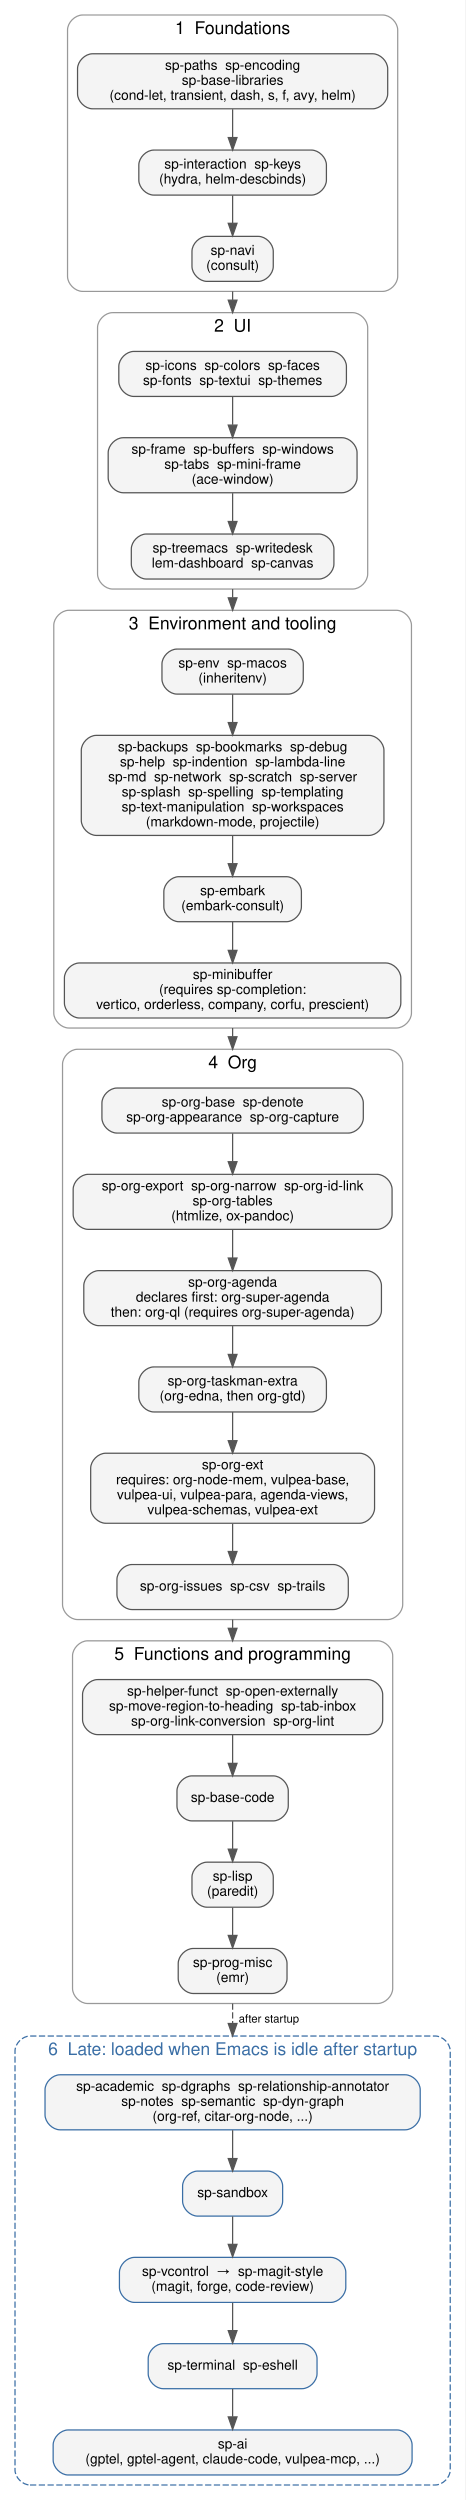
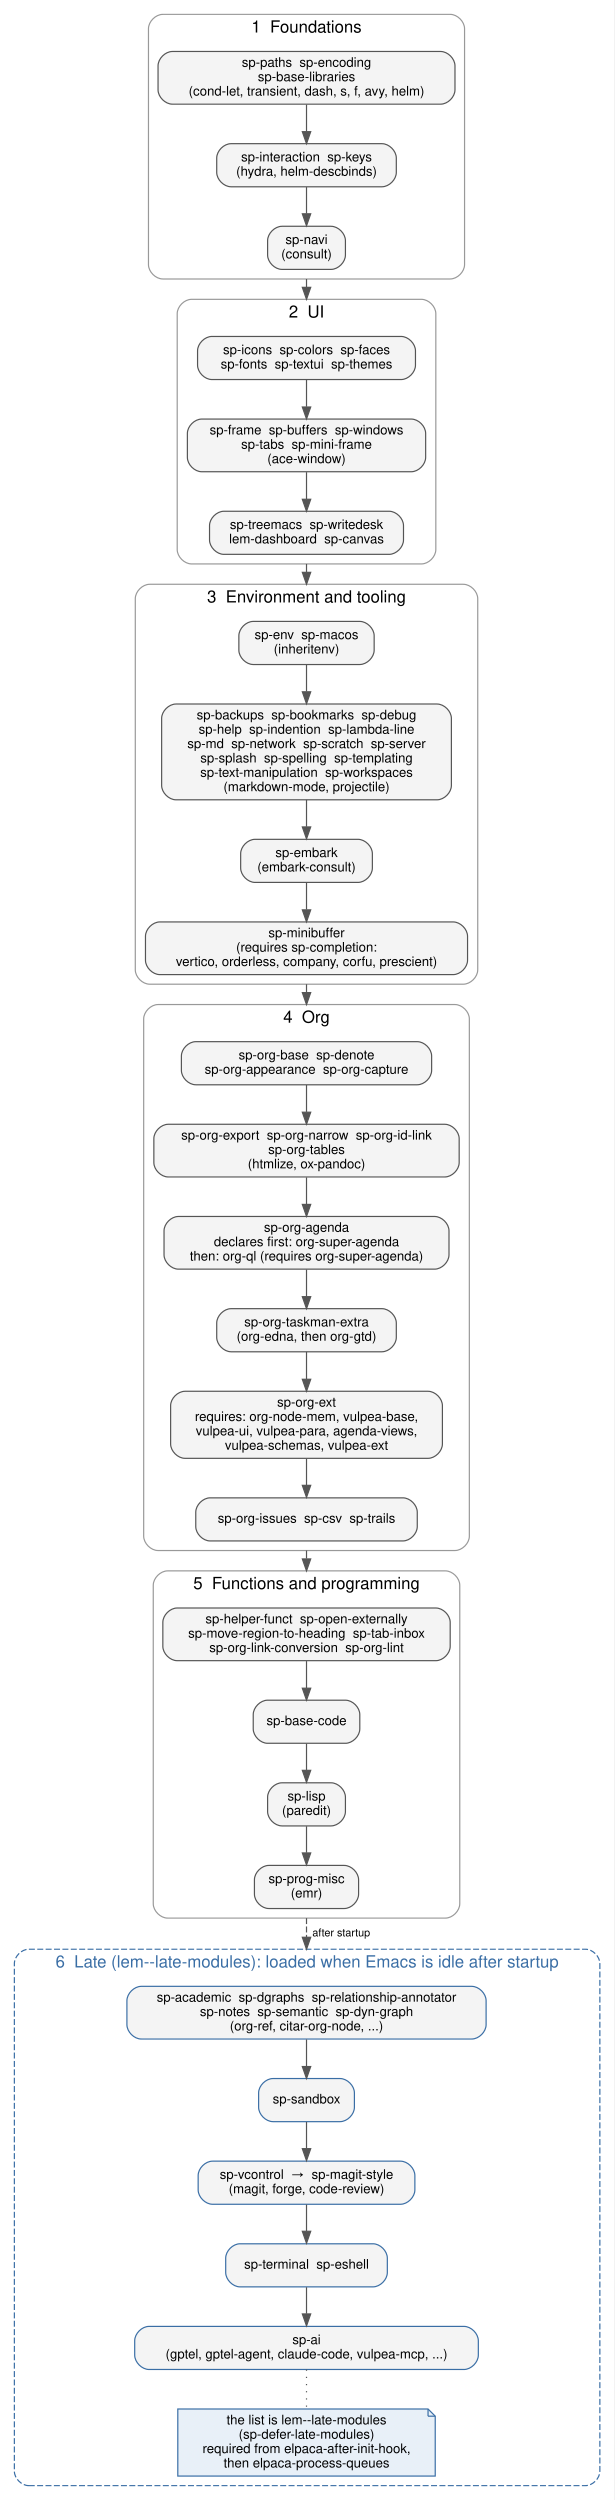
- <svg xmlns="http://www.w3.org/2000/svg" width="372pt" height="1999pt" viewBox="0.00 0.00 372.00 1999.00">
-   <g id="graph0" class="graph" transform="scale(1 1) rotate(0) translate(4 1995)">
-     <polygon fill="white" stroke="transparent" points="-4,4 -4,-1995 368,-1995 368,4 -4,4" />
+ <svg xmlns="http://www.w3.org/2000/svg" width="513pt" height="2088pt" viewBox="0.00 0.00 513.00 2088.00">
+   <g id="graph0" class="graph" transform="scale(1 1) rotate(0) translate(4 2084)">
+     <polygon fill="white" stroke="transparent" points="-4,4 -4,-2084 509,-2084 509,4 -4,4" />
    <g id="clust1" class="cluster">
-       <path fill="none" stroke="#999999" d="M62,-1762C62,-1762 302,-1762 302,-1762 308,-1762 314,-1768 314,-1774 314,-1774 314,-1971 314,-1971 314,-1977 308,-1983 302,-1983 302,-1983 62,-1983 62,-1983 56,-1983 50,-1977 50,-1971 50,-1971 50,-1774 50,-1774 50,-1768 56,-1762 62,-1762" />
-       <text text-anchor="middle" x="182" y="-1967.8" font-family="Helvetica,sans-Serif" font-size="14.00">1  Foundations</text>
+       <path fill="none" stroke="#999999" d="M132,-1851C132,-1851 372,-1851 372,-1851 378,-1851 384,-1857 384,-1863 384,-1863 384,-2060 384,-2060 384,-2066 378,-2072 372,-2072 372,-2072 132,-2072 132,-2072 126,-2072 120,-2066 120,-2060 120,-2060 120,-1863 120,-1863 120,-1857 126,-1851 132,-1851" />
+       <text text-anchor="middle" x="252" y="-2056.8" font-family="Helvetica,sans-Serif" font-size="14.00">1  Foundations</text>
    </g>
    <g id="clust2" class="cluster">
-       <path fill="none" stroke="#999999" d="M86,-1524C86,-1524 278,-1524 278,-1524 284,-1524 290,-1530 290,-1536 290,-1536 290,-1733 290,-1733 290,-1739 284,-1745 278,-1745 278,-1745 86,-1745 86,-1745 80,-1745 74,-1739 74,-1733 74,-1733 74,-1536 74,-1536 74,-1530 80,-1524 86,-1524" />
-       <text text-anchor="middle" x="182" y="-1729.8" font-family="Helvetica,sans-Serif" font-size="14.00">2  UI</text>
+       <path fill="none" stroke="#999999" d="M156,-1613C156,-1613 348,-1613 348,-1613 354,-1613 360,-1619 360,-1625 360,-1625 360,-1822 360,-1822 360,-1828 354,-1834 348,-1834 348,-1834 156,-1834 156,-1834 150,-1834 144,-1828 144,-1822 144,-1822 144,-1625 144,-1625 144,-1619 150,-1613 156,-1613" />
+       <text text-anchor="middle" x="252" y="-1818.8" font-family="Helvetica,sans-Serif" font-size="14.00">2  UI</text>
    </g>
    <g id="clust3" class="cluster">
-       <path fill="none" stroke="#999999" d="M51,-1173C51,-1173 313,-1173 313,-1173 319,-1173 325,-1179 325,-1185 325,-1185 325,-1495 325,-1495 325,-1501 319,-1507 313,-1507 313,-1507 51,-1507 51,-1507 45,-1507 39,-1501 39,-1495 39,-1495 39,-1185 39,-1185 39,-1179 45,-1173 51,-1173" />
-       <text text-anchor="middle" x="182" y="-1491.8" font-family="Helvetica,sans-Serif" font-size="14.00">3  Environment and tooling</text>
+       <path fill="none" stroke="#999999" d="M121,-1262C121,-1262 383,-1262 383,-1262 389,-1262 395,-1268 395,-1274 395,-1274 395,-1584 395,-1584 395,-1590 389,-1596 383,-1596 383,-1596 121,-1596 121,-1596 115,-1596 109,-1590 109,-1584 109,-1584 109,-1274 109,-1274 109,-1268 115,-1262 121,-1262" />
+       <text text-anchor="middle" x="252" y="-1580.8" font-family="Helvetica,sans-Serif" font-size="14.00">3  Environment and tooling</text>
    </g>
    <g id="clust4" class="cluster">
-       <path fill="none" stroke="#999999" d="M58,-700C58,-700 306,-700 306,-700 312,-700 318,-706 318,-712 318,-712 318,-1144 318,-1144 318,-1150 312,-1156 306,-1156 306,-1156 58,-1156 58,-1156 52,-1156 46,-1150 46,-1144 46,-1144 46,-712 46,-712 46,-706 52,-700 58,-700" />
-       <text text-anchor="middle" x="182" y="-1140.8" font-family="Helvetica,sans-Serif" font-size="14.00">4  Org</text>
+       <path fill="none" stroke="#999999" d="M128,-789C128,-789 376,-789 376,-789 382,-789 388,-795 388,-801 388,-801 388,-1233 388,-1233 388,-1239 382,-1245 376,-1245 376,-1245 128,-1245 128,-1245 122,-1245 116,-1239 116,-1233 116,-1233 116,-801 116,-801 116,-795 122,-789 128,-789" />
+       <text text-anchor="middle" x="252" y="-1229.8" font-family="Helvetica,sans-Serif" font-size="14.00">4  Org</text>
    </g>
    <g id="clust5" class="cluster">
-       <path fill="none" stroke="#999999" d="M66,-393C66,-393 298,-393 298,-393 304,-393 310,-399 310,-405 310,-405 310,-671 310,-671 310,-677 304,-683 298,-683 298,-683 66,-683 66,-683 60,-683 54,-677 54,-671 54,-671 54,-405 54,-405 54,-399 60,-393 66,-393" />
-       <text text-anchor="middle" x="182" y="-667.8" font-family="Helvetica,sans-Serif" font-size="14.00">5  Functions and programming</text>
+       <path fill="none" stroke="#999999" d="M136,-482C136,-482 368,-482 368,-482 374,-482 380,-488 380,-494 380,-494 380,-760 380,-760 380,-766 374,-772 368,-772 368,-772 136,-772 136,-772 130,-772 124,-766 124,-760 124,-760 124,-494 124,-494 124,-488 130,-482 136,-482" />
+       <text text-anchor="middle" x="252" y="-756.8" font-family="Helvetica,sans-Serif" font-size="14.00">5  Functions and programming</text>
    </g>
    <g id="clust6" class="cluster">
-       <path fill="none" stroke="#3a6ea5" stroke-dasharray="5,2" d="M20,-8C20,-8 344,-8 344,-8 350,-8 356,-14 356,-20 356,-20 356,-355 356,-355 356,-361 350,-367 344,-367 344,-367 20,-367 20,-367 14,-367 8,-361 8,-355 8,-355 8,-20 8,-20 8,-14 14,-8 20,-8" />
-       <text text-anchor="middle" x="182" y="-351.8" font-family="Helvetica,sans-Serif" font-size="14.00" fill="#3a6ea5">6  Late: loaded when Emacs is idle after startup</text>
+       <path fill="none" stroke="#3a6ea5" stroke-dasharray="5,2" d="M20,-8C20,-8 485,-8 485,-8 491,-8 497,-14 497,-20 497,-20 497,-444 497,-444 497,-450 491,-456 485,-456 485,-456 20,-456 20,-456 14,-456 8,-450 8,-444 8,-444 8,-20 8,-20 8,-14 14,-8 20,-8" />
+       <text text-anchor="middle" x="252.5" y="-440.8" font-family="Helvetica,sans-Serif" font-size="14.00" fill="#3a6ea5">6  Late (lem--late-modules): loaded when Emacs is idle after startup</text>
    </g>
    <g id="node1" class="node">
-       <path fill="#f4f4f4" stroke="#555555" d="M294,-1952C294,-1952 70,-1952 70,-1952 64,-1952 58,-1946 58,-1940 58,-1940 58,-1920 58,-1920 58,-1914 64,-1908 70,-1908 70,-1908 294,-1908 294,-1908 300,-1908 306,-1914 306,-1920 306,-1920 306,-1940 306,-1940 306,-1946 300,-1952 294,-1952" />
-       <text text-anchor="middle" x="182" y="-1939.2" font-family="Helvetica,sans-Serif" font-size="11.00">sp-paths  sp-encoding</text>
-       <text text-anchor="middle" x="182" y="-1927.2" font-family="Helvetica,sans-Serif" font-size="11.00">sp-base-libraries</text>
-       <text text-anchor="middle" x="182" y="-1915.2" font-family="Helvetica,sans-Serif" font-size="11.00">(cond-let, transient, dash, s, f, avy, helm)</text>
+       <path fill="#f4f4f4" stroke="#555555" d="M364,-2041C364,-2041 140,-2041 140,-2041 134,-2041 128,-2035 128,-2029 128,-2029 128,-2009 128,-2009 128,-2003 134,-1997 140,-1997 140,-1997 364,-1997 364,-1997 370,-1997 376,-2003 376,-2009 376,-2009 376,-2029 376,-2029 376,-2035 370,-2041 364,-2041" />
+       <text text-anchor="middle" x="252" y="-2028.2" font-family="Helvetica,sans-Serif" font-size="11.00">sp-paths  sp-encoding</text>
+       <text text-anchor="middle" x="252" y="-2016.2" font-family="Helvetica,sans-Serif" font-size="11.00">sp-base-libraries</text>
+       <text text-anchor="middle" x="252" y="-2004.2" font-family="Helvetica,sans-Serif" font-size="11.00">(cond-let, transient, dash, s, f, avy, helm)</text>
    </g>
    <g id="node2" class="node">
-       <path fill="#f4f4f4" stroke="#555555" d="M245,-1875C245,-1875 119,-1875 119,-1875 113,-1875 107,-1869 107,-1863 107,-1863 107,-1851 107,-1851 107,-1845 113,-1839 119,-1839 119,-1839 245,-1839 245,-1839 251,-1839 257,-1845 257,-1851 257,-1851 257,-1863 257,-1863 257,-1869 251,-1875 245,-1875" />
-       <text text-anchor="middle" x="182" y="-1860.2" font-family="Helvetica,sans-Serif" font-size="11.00">sp-interaction  sp-keys</text>
-       <text text-anchor="middle" x="182" y="-1848.2" font-family="Helvetica,sans-Serif" font-size="11.00">(hydra, helm-descbinds)</text>
+       <path fill="#f4f4f4" stroke="#555555" d="M315,-1964C315,-1964 189,-1964 189,-1964 183,-1964 177,-1958 177,-1952 177,-1952 177,-1940 177,-1940 177,-1934 183,-1928 189,-1928 189,-1928 315,-1928 315,-1928 321,-1928 327,-1934 327,-1940 327,-1940 327,-1952 327,-1952 327,-1958 321,-1964 315,-1964" />
+       <text text-anchor="middle" x="252" y="-1949.2" font-family="Helvetica,sans-Serif" font-size="11.00">sp-interaction  sp-keys</text>
+       <text text-anchor="middle" x="252" y="-1937.2" font-family="Helvetica,sans-Serif" font-size="11.00">(hydra, helm-descbinds)</text>
    </g>
    <g id="edge1" class="edge">
-       <path fill="none" stroke="#555555" d="M182,-1907.7C182,-1900.59 182,-1892.57 182,-1885.09" />
-       <polygon fill="#555555" stroke="#555555" points="185.5,-1885.01 182,-1875.01 178.5,-1885.01 185.5,-1885.01" />
+       <path fill="none" stroke="#555555" d="M252,-1996.7C252,-1989.59 252,-1981.57 252,-1974.09" />
+       <polygon fill="#555555" stroke="#555555" points="255.5,-1974.01 252,-1964.01 248.5,-1974.01 255.5,-1974.01" />
    </g>
    <g id="node3" class="node">
-       <path fill="#f4f4f4" stroke="#555555" d="M202.5,-1806C202.5,-1806 161.5,-1806 161.5,-1806 155.5,-1806 149.5,-1800 149.5,-1794 149.5,-1794 149.5,-1782 149.5,-1782 149.5,-1776 155.5,-1770 161.5,-1770 161.5,-1770 202.5,-1770 202.5,-1770 208.5,-1770 214.5,-1776 214.5,-1782 214.5,-1782 214.5,-1794 214.5,-1794 214.5,-1800 208.5,-1806 202.5,-1806" />
-       <text text-anchor="middle" x="182" y="-1791.2" font-family="Helvetica,sans-Serif" font-size="11.00">sp-navi</text>
-       <text text-anchor="middle" x="182" y="-1779.2" font-family="Helvetica,sans-Serif" font-size="11.00">(consult)</text>
+       <path fill="#f4f4f4" stroke="#555555" d="M272.5,-1895C272.5,-1895 231.5,-1895 231.5,-1895 225.5,-1895 219.5,-1889 219.5,-1883 219.5,-1883 219.5,-1871 219.5,-1871 219.5,-1865 225.5,-1859 231.5,-1859 231.5,-1859 272.5,-1859 272.5,-1859 278.5,-1859 284.5,-1865 284.5,-1871 284.5,-1871 284.5,-1883 284.5,-1883 284.5,-1889 278.5,-1895 272.5,-1895" />
+       <text text-anchor="middle" x="252" y="-1880.2" font-family="Helvetica,sans-Serif" font-size="11.00">sp-navi</text>
+       <text text-anchor="middle" x="252" y="-1868.2" font-family="Helvetica,sans-Serif" font-size="11.00">(consult)</text>
    </g>
    <g id="edge2" class="edge">
-       <path fill="none" stroke="#555555" d="M182,-1838.75C182,-1832 182,-1824.09 182,-1816.59" />
-       <polygon fill="#555555" stroke="#555555" points="185.5,-1816.43 182,-1806.43 178.5,-1816.43 185.5,-1816.43" />
+       <path fill="none" stroke="#555555" d="M252,-1927.75C252,-1921 252,-1913.09 252,-1905.59" />
+       <polygon fill="#555555" stroke="#555555" points="255.5,-1905.43 252,-1895.43 248.5,-1905.43 255.5,-1905.43" />
    </g>
    <g id="node4" class="node">
-       <path fill="#f4f4f4" stroke="#555555" d="M261,-1714C261,-1714 103,-1714 103,-1714 97,-1714 91,-1708 91,-1702 91,-1702 91,-1690 91,-1690 91,-1684 97,-1678 103,-1678 103,-1678 261,-1678 261,-1678 267,-1678 273,-1684 273,-1690 273,-1690 273,-1702 273,-1702 273,-1708 267,-1714 261,-1714" />
-       <text text-anchor="middle" x="182" y="-1699.2" font-family="Helvetica,sans-Serif" font-size="11.00">sp-icons  sp-colors  sp-faces</text>
-       <text text-anchor="middle" x="182" y="-1687.2" font-family="Helvetica,sans-Serif" font-size="11.00">sp-fonts  sp-textui  sp-themes</text>
+       <path fill="#f4f4f4" stroke="#555555" d="M331,-1803C331,-1803 173,-1803 173,-1803 167,-1803 161,-1797 161,-1791 161,-1791 161,-1779 161,-1779 161,-1773 167,-1767 173,-1767 173,-1767 331,-1767 331,-1767 337,-1767 343,-1773 343,-1779 343,-1779 343,-1791 343,-1791 343,-1797 337,-1803 331,-1803" />
+       <text text-anchor="middle" x="252" y="-1788.2" font-family="Helvetica,sans-Serif" font-size="11.00">sp-icons  sp-colors  sp-faces</text>
+       <text text-anchor="middle" x="252" y="-1776.2" font-family="Helvetica,sans-Serif" font-size="11.00">sp-fonts  sp-textui  sp-themes</text>
+     </g>
+     <g id="edge21" class="edge">
+       <path fill="none" stroke="#555555" d="M252,-1851C252,-1848.8 252,-1846.52 252,-1844.19" />
+       <polygon fill="#555555" stroke="#555555" points="255.5,-1844 252,-1834 248.5,-1844 255.5,-1844" />
+     </g>
+     <g id="node5" class="node">
+       <path fill="#f4f4f4" stroke="#555555" d="M339.5,-1734C339.5,-1734 164.5,-1734 164.5,-1734 158.5,-1734 152.5,-1728 152.5,-1722 152.5,-1722 152.5,-1702 152.5,-1702 152.5,-1696 158.5,-1690 164.5,-1690 164.5,-1690 339.5,-1690 339.5,-1690 345.5,-1690 351.5,-1696 351.5,-1702 351.5,-1702 351.5,-1722 351.5,-1722 351.5,-1728 345.5,-1734 339.5,-1734" />
+       <text text-anchor="middle" x="252" y="-1721.2" font-family="Helvetica,sans-Serif" font-size="11.00">sp-frame  sp-buffers  sp-windows</text>
+       <text text-anchor="middle" x="252" y="-1709.2" font-family="Helvetica,sans-Serif" font-size="11.00">sp-tabs  sp-mini-frame</text>
+       <text text-anchor="middle" x="252" y="-1697.2" font-family="Helvetica,sans-Serif" font-size="11.00">(ace-window)</text>
+     </g>
+     <g id="edge3" class="edge">
+       <path fill="none" stroke="#555555" d="M252,-1766.81C252,-1760.04 252,-1752.05 252,-1744.32" />
+       <polygon fill="#555555" stroke="#555555" points="255.5,-1744.09 252,-1734.09 248.5,-1744.09 255.5,-1744.09" />
+     </g>
+     <g id="node6" class="node">
+       <path fill="#f4f4f4" stroke="#555555" d="M321,-1657C321,-1657 183,-1657 183,-1657 177,-1657 171,-1651 171,-1645 171,-1645 171,-1633 171,-1633 171,-1627 177,-1621 183,-1621 183,-1621 321,-1621 321,-1621 327,-1621 333,-1627 333,-1633 333,-1633 333,-1645 333,-1645 333,-1651 327,-1657 321,-1657" />
+       <text text-anchor="middle" x="252" y="-1642.2" font-family="Helvetica,sans-Serif" font-size="11.00">sp-treemacs  sp-writedesk</text>
+       <text text-anchor="middle" x="252" y="-1630.2" font-family="Helvetica,sans-Serif" font-size="11.00">lem-dashboard  sp-canvas</text>
+     </g>
+     <g id="edge4" class="edge">
+       <path fill="none" stroke="#555555" d="M252,-1689.7C252,-1682.59 252,-1674.57 252,-1667.09" />
+       <polygon fill="#555555" stroke="#555555" points="255.5,-1667.01 252,-1657.01 248.5,-1667.01 255.5,-1667.01" />
+     </g>
+     <g id="node7" class="node">
+       <path fill="#f4f4f4" stroke="#555555" d="M296.5,-1565C296.5,-1565 207.5,-1565 207.5,-1565 201.5,-1565 195.5,-1559 195.5,-1553 195.5,-1553 195.5,-1541 195.5,-1541 195.5,-1535 201.5,-1529 207.5,-1529 207.5,-1529 296.5,-1529 296.5,-1529 302.5,-1529 308.5,-1535 308.5,-1541 308.5,-1541 308.5,-1553 308.5,-1553 308.5,-1559 302.5,-1565 296.5,-1565" />
+       <text text-anchor="middle" x="252" y="-1550.2" font-family="Helvetica,sans-Serif" font-size="11.00">sp-env  sp-macos</text>
+       <text text-anchor="middle" x="252" y="-1538.2" font-family="Helvetica,sans-Serif" font-size="11.00">(inheritenv)</text>
+     </g>
+     <g id="edge22" class="edge">
+       <path fill="none" stroke="#555555" d="M252,-1613C252,-1610.8 252,-1608.52 252,-1606.19" />
+       <polygon fill="#555555" stroke="#555555" points="255.5,-1606 252,-1596 248.5,-1606 255.5,-1606" />
+     </g>
+     <g id="node8" class="node">
+       <path fill="#f4f4f4" stroke="#555555" d="M361,-1496C361,-1496 143,-1496 143,-1496 137,-1496 131,-1490 131,-1484 131,-1484 131,-1428 131,-1428 131,-1422 137,-1416 143,-1416 143,-1416 361,-1416 361,-1416 367,-1416 373,-1422 373,-1428 373,-1428 373,-1484 373,-1484 373,-1490 367,-1496 361,-1496" />
+       <text text-anchor="middle" x="252" y="-1483.2" font-family="Helvetica,sans-Serif" font-size="11.00">sp-backups  sp-bookmarks  sp-debug</text>
+       <text text-anchor="middle" x="252" y="-1471.2" font-family="Helvetica,sans-Serif" font-size="11.00">sp-help  sp-indention  sp-lambda-line</text>
+       <text text-anchor="middle" x="252" y="-1459.2" font-family="Helvetica,sans-Serif" font-size="11.00">sp-md  sp-network  sp-scratch  sp-server</text>
+       <text text-anchor="middle" x="252" y="-1447.2" font-family="Helvetica,sans-Serif" font-size="11.00">sp-splash  sp-spelling  sp-templating</text>
+       <text text-anchor="middle" x="252" y="-1435.2" font-family="Helvetica,sans-Serif" font-size="11.00">sp-text-manipulation  sp-workspaces</text>
+       <text text-anchor="middle" x="252" y="-1423.2" font-family="Helvetica,sans-Serif" font-size="11.00">(markdown-mode, projectile)</text>
+     </g>
+     <g id="edge5" class="edge">
+       <path fill="none" stroke="#555555" d="M252,-1528.84C252,-1522.3 252,-1514.49 252,-1506.45" />
+       <polygon fill="#555555" stroke="#555555" points="255.5,-1506.23 252,-1496.23 248.5,-1506.23 255.5,-1506.23" />
+     </g>
+     <g id="node9" class="node">
+       <path fill="#f4f4f4" stroke="#555555" d="M295,-1383C295,-1383 209,-1383 209,-1383 203,-1383 197,-1377 197,-1371 197,-1371 197,-1359 197,-1359 197,-1353 203,-1347 209,-1347 209,-1347 295,-1347 295,-1347 301,-1347 307,-1353 307,-1359 307,-1359 307,-1371 307,-1371 307,-1377 301,-1383 295,-1383" />
+       <text text-anchor="middle" x="252" y="-1368.2" font-family="Helvetica,sans-Serif" font-size="11.00">sp-embark</text>
+       <text text-anchor="middle" x="252" y="-1356.2" font-family="Helvetica,sans-Serif" font-size="11.00">(embark-consult)</text>
+     </g>
+     <g id="edge6" class="edge">
+       <path fill="none" stroke="#555555" d="M252,-1415.96C252,-1408.4 252,-1400.61 252,-1393.51" />
+       <polygon fill="#555555" stroke="#555555" points="255.5,-1393.37 252,-1383.37 248.5,-1393.37 255.5,-1393.37" />
+     </g>
+     <g id="node10" class="node">
+       <path fill="#f4f4f4" stroke="#555555" d="M374.5,-1314C374.5,-1314 129.5,-1314 129.5,-1314 123.5,-1314 117.5,-1308 117.5,-1302 117.5,-1302 117.5,-1282 117.5,-1282 117.5,-1276 123.5,-1270 129.5,-1270 129.5,-1270 374.5,-1270 374.5,-1270 380.5,-1270 386.5,-1276 386.5,-1282 386.5,-1282 386.5,-1302 386.5,-1302 386.5,-1308 380.5,-1314 374.5,-1314" />
+       <text text-anchor="middle" x="252" y="-1301.2" font-family="Helvetica,sans-Serif" font-size="11.00">sp-minibuffer</text>
+       <text text-anchor="middle" x="252" y="-1289.2" font-family="Helvetica,sans-Serif" font-size="11.00">(requires sp-completion:</text>
+       <text text-anchor="middle" x="252" y="-1277.2" font-family="Helvetica,sans-Serif" font-size="11.00">vertico, orderless, company, corfu, prescient)</text>
+     </g>
+     <g id="edge7" class="edge">
+       <path fill="none" stroke="#555555" d="M252,-1346.81C252,-1340.04 252,-1332.05 252,-1324.32" />
+       <polygon fill="#555555" stroke="#555555" points="255.5,-1324.09 252,-1314.09 248.5,-1324.09 255.5,-1324.09" />
+     </g>
+     <g id="node11" class="node">
+       <path fill="#f4f4f4" stroke="#555555" d="M344.5,-1214C344.5,-1214 159.5,-1214 159.5,-1214 153.5,-1214 147.5,-1208 147.5,-1202 147.5,-1202 147.5,-1190 147.5,-1190 147.5,-1184 153.5,-1178 159.5,-1178 159.5,-1178 344.5,-1178 344.5,-1178 350.5,-1178 356.5,-1184 356.5,-1190 356.5,-1190 356.5,-1202 356.5,-1202 356.5,-1208 350.5,-1214 344.5,-1214" />
+       <text text-anchor="middle" x="252" y="-1199.2" font-family="Helvetica,sans-Serif" font-size="11.00">sp-org-base  sp-denote</text>
+       <text text-anchor="middle" x="252" y="-1187.2" font-family="Helvetica,sans-Serif" font-size="11.00">sp-org-appearance  sp-org-capture</text>
+     </g>
+     <g id="edge23" class="edge">
+       <path fill="none" stroke="#555555" d="M252,-1262C252,-1259.74 252,-1257.42 252,-1255.06" />
+       <polygon fill="#555555" stroke="#555555" points="255.5,-1255 252,-1245 248.5,-1255 255.5,-1255" />
+     </g>
+     <g id="node12" class="node">
+       <path fill="#f4f4f4" stroke="#555555" d="M367.5,-1145C367.5,-1145 136.5,-1145 136.5,-1145 130.5,-1145 124.5,-1139 124.5,-1133 124.5,-1133 124.5,-1113 124.5,-1113 124.5,-1107 130.5,-1101 136.5,-1101 136.5,-1101 367.5,-1101 367.5,-1101 373.5,-1101 379.5,-1107 379.5,-1113 379.5,-1113 379.5,-1133 379.5,-1133 379.5,-1139 373.5,-1145 367.5,-1145" />
+       <text text-anchor="middle" x="252" y="-1132.2" font-family="Helvetica,sans-Serif" font-size="11.00">sp-org-export  sp-org-narrow  sp-org-id-link</text>
+       <text text-anchor="middle" x="252" y="-1120.2" font-family="Helvetica,sans-Serif" font-size="11.00">sp-org-tables</text>
+       <text text-anchor="middle" x="252" y="-1108.2" font-family="Helvetica,sans-Serif" font-size="11.00">(htmlize, ox-pandoc)</text>
+     </g>
+     <g id="edge8" class="edge">
+       <path fill="none" stroke="#555555" d="M252,-1177.81C252,-1171.04 252,-1163.05 252,-1155.32" />
+       <polygon fill="#555555" stroke="#555555" points="255.5,-1155.09 252,-1145.09 248.5,-1155.09 255.5,-1155.09" />
+     </g>
+     <g id="node13" class="node">
+       <path fill="#f4f4f4" stroke="#555555" d="M359,-1068C359,-1068 145,-1068 145,-1068 139,-1068 133,-1062 133,-1056 133,-1056 133,-1036 133,-1036 133,-1030 139,-1024 145,-1024 145,-1024 359,-1024 359,-1024 365,-1024 371,-1030 371,-1036 371,-1036 371,-1056 371,-1056 371,-1062 365,-1068 359,-1068" />
+       <text text-anchor="middle" x="252" y="-1055.2" font-family="Helvetica,sans-Serif" font-size="11.00">sp-org-agenda</text>
+       <text text-anchor="middle" x="252" y="-1043.2" font-family="Helvetica,sans-Serif" font-size="11.00">declares first: org-super-agenda</text>
+       <text text-anchor="middle" x="252" y="-1031.2" font-family="Helvetica,sans-Serif" font-size="11.00">then: org-ql (requires org-super-agenda)</text>
+     </g>
+     <g id="edge9" class="edge">
+       <path fill="none" stroke="#555555" d="M252,-1100.71C252,-1093.68 252,-1085.72 252,-1078.11" />
+       <polygon fill="#555555" stroke="#555555" points="255.5,-1078.08 252,-1068.09 248.5,-1078.09 255.5,-1078.08" />
+     </g>
+     <g id="node14" class="node">
+       <path fill="#f4f4f4" stroke="#555555" d="M315,-991C315,-991 189,-991 189,-991 183,-991 177,-985 177,-979 177,-979 177,-967 177,-967 177,-961 183,-955 189,-955 189,-955 315,-955 315,-955 321,-955 327,-961 327,-967 327,-967 327,-979 327,-979 327,-985 321,-991 315,-991" />
+       <text text-anchor="middle" x="252" y="-976.2" font-family="Helvetica,sans-Serif" font-size="11.00">sp-org-taskman-extra</text>
+       <text text-anchor="middle" x="252" y="-964.2" font-family="Helvetica,sans-Serif" font-size="11.00">(org-edna, then org-gtd)</text>
+     </g>
+     <g id="edge10" class="edge">
+       <path fill="none" stroke="#555555" d="M252,-1023.7C252,-1016.59 252,-1008.57 252,-1001.09" />
+       <polygon fill="#555555" stroke="#555555" points="255.5,-1001.01 252,-991.01 248.5,-1001.01 255.5,-1001.01" />
+     </g>
+     <g id="node15" class="node">
+       <path fill="#f4f4f4" stroke="#555555" d="M353.5,-922C353.5,-922 150.5,-922 150.5,-922 144.5,-922 138.5,-916 138.5,-910 138.5,-910 138.5,-878 138.5,-878 138.5,-872 144.5,-866 150.5,-866 150.5,-866 353.5,-866 353.5,-866 359.5,-866 365.5,-872 365.5,-878 365.5,-878 365.5,-910 365.5,-910 365.5,-916 359.5,-922 353.5,-922" />
+       <text text-anchor="middle" x="252" y="-909.2" font-family="Helvetica,sans-Serif" font-size="11.00">sp-org-ext</text>
+       <text text-anchor="middle" x="252" y="-897.2" font-family="Helvetica,sans-Serif" font-size="11.00">requires: org-node-mem, vulpea-base,</text>
+       <text text-anchor="middle" x="252" y="-885.2" font-family="Helvetica,sans-Serif" font-size="11.00">vulpea-ui, vulpea-para, agenda-views,</text>
+       <text text-anchor="middle" x="252" y="-873.2" font-family="Helvetica,sans-Serif" font-size="11.00">vulpea-schemas, vulpea-ext</text>
+     </g>
+     <g id="edge11" class="edge">
+       <path fill="none" stroke="#555555" d="M252,-954.91C252,-948.2 252,-940.2 252,-932.28" />
+       <polygon fill="#555555" stroke="#555555" points="255.5,-932.02 252,-922.02 248.5,-932.02 255.5,-932.02" />
+     </g>
+     <g id="node16" class="node">
+       <path fill="#f4f4f4" stroke="#555555" d="M332.5,-833C332.5,-833 171.5,-833 171.5,-833 165.5,-833 159.5,-827 159.5,-821 159.5,-821 159.5,-809 159.5,-809 159.5,-803 165.5,-797 171.5,-797 171.5,-797 332.5,-797 332.5,-797 338.5,-797 344.5,-803 344.5,-809 344.5,-809 344.5,-821 344.5,-821 344.5,-827 338.5,-833 332.5,-833" />
+       <text text-anchor="middle" x="252" y="-812.2" font-family="Helvetica,sans-Serif" font-size="11.00">sp-org-issues  sp-csv  sp-trails</text>
+     </g>
+     <g id="edge12" class="edge">
+       <path fill="none" stroke="#555555" d="M252,-865.64C252,-858.43 252,-850.66 252,-843.45" />
+       <polygon fill="#555555" stroke="#555555" points="255.5,-843.43 252,-833.43 248.5,-843.43 255.5,-843.43" />
+     </g>
+     <g id="node17" class="node">
+       <path fill="#f4f4f4" stroke="#555555" d="M360,-741C360,-741 144,-741 144,-741 138,-741 132,-735 132,-729 132,-729 132,-709 132,-709 132,-703 138,-697 144,-697 144,-697 360,-697 360,-697 366,-697 372,-703 372,-709 372,-709 372,-729 372,-729 372,-735 366,-741 360,-741" />
+       <text text-anchor="middle" x="252" y="-728.2" font-family="Helvetica,sans-Serif" font-size="11.00">sp-helper-funct  sp-open-externally</text>
+       <text text-anchor="middle" x="252" y="-716.2" font-family="Helvetica,sans-Serif" font-size="11.00">sp-move-region-to-heading  sp-tab-inbox</text>
+       <text text-anchor="middle" x="252" y="-704.2" font-family="Helvetica,sans-Serif" font-size="11.00">sp-org-link-conversion  sp-org-lint</text>
+     </g>
+     <g id="edge24" class="edge">
+       <path fill="none" stroke="#555555" d="M252,-789C252,-786.83 252,-784.58 252,-782.28" />
+       <polygon fill="#555555" stroke="#555555" points="255.5,-782 252,-772 248.5,-782 255.5,-782" />
+     </g>
+     <g id="node18" class="node">
+       <path fill="#f4f4f4" stroke="#555555" d="M284.5,-664C284.5,-664 219.5,-664 219.5,-664 213.5,-664 207.5,-658 207.5,-652 207.5,-652 207.5,-640 207.5,-640 207.5,-634 213.5,-628 219.5,-628 219.5,-628 284.5,-628 284.5,-628 290.5,-628 296.5,-634 296.5,-640 296.5,-640 296.5,-652 296.5,-652 296.5,-658 290.5,-664 284.5,-664" />
+       <text text-anchor="middle" x="252" y="-643.2" font-family="Helvetica,sans-Serif" font-size="11.00">sp-base-code</text>
+     </g>
+     <g id="edge13" class="edge">
+       <path fill="none" stroke="#555555" d="M252,-696.7C252,-689.59 252,-681.57 252,-674.09" />
+       <polygon fill="#555555" stroke="#555555" points="255.5,-674.01 252,-664.01 248.5,-674.01 255.5,-674.01" />
+     </g>
+     <g id="node19" class="node">
+       <path fill="#f4f4f4" stroke="#555555" d="M272.5,-595C272.5,-595 231.5,-595 231.5,-595 225.5,-595 219.5,-589 219.5,-583 219.5,-583 219.5,-571 219.5,-571 219.5,-565 225.5,-559 231.5,-559 231.5,-559 272.5,-559 272.5,-559 278.5,-559 284.5,-565 284.5,-571 284.5,-571 284.5,-583 284.5,-583 284.5,-589 278.5,-595 272.5,-595" />
+       <text text-anchor="middle" x="252" y="-580.2" font-family="Helvetica,sans-Serif" font-size="11.00">sp-lisp</text>
+       <text text-anchor="middle" x="252" y="-568.2" font-family="Helvetica,sans-Serif" font-size="11.00">(paredit)</text>
+     </g>
+     <g id="edge14" class="edge">
+       <path fill="none" stroke="#555555" d="M252,-627.75C252,-621 252,-613.09 252,-605.59" />
+       <polygon fill="#555555" stroke="#555555" points="255.5,-605.43 252,-595.43 248.5,-605.43 255.5,-605.43" />
+     </g>
+     <g id="node20" class="node">
+       <path fill="#f4f4f4" stroke="#555555" d="M283.5,-526C283.5,-526 220.5,-526 220.5,-526 214.5,-526 208.5,-520 208.5,-514 208.5,-514 208.5,-502 208.5,-502 208.5,-496 214.5,-490 220.5,-490 220.5,-490 283.5,-490 283.5,-490 289.5,-490 295.5,-496 295.5,-502 295.5,-502 295.5,-514 295.5,-514 295.5,-520 289.5,-526 283.5,-526" />
+       <text text-anchor="middle" x="252" y="-511.2" font-family="Helvetica,sans-Serif" font-size="11.00">sp-prog-misc</text>
+       <text text-anchor="middle" x="252" y="-499.2" font-family="Helvetica,sans-Serif" font-size="11.00">(emr)</text>
+     </g>
+     <g id="edge15" class="edge">
+       <path fill="none" stroke="#555555" d="M252,-558.75C252,-552 252,-544.09 252,-536.59" />
+       <polygon fill="#555555" stroke="#555555" points="255.5,-536.43 252,-526.43 248.5,-536.43 255.5,-536.43" />
+     </g>
+     <g id="node21" class="node">
+       <path fill="#f4f4f4" stroke="#3a6ea5" d="M390,-425C390,-425 114,-425 114,-425 108,-425 102,-419 102,-413 102,-413 102,-393 102,-393 102,-387 108,-381 114,-381 114,-381 390,-381 390,-381 396,-381 402,-387 402,-393 402,-393 402,-413 402,-413 402,-419 396,-425 390,-425" />
+       <text text-anchor="middle" x="252" y="-412.2" font-family="Helvetica,sans-Serif" font-size="11.00">sp-academic  sp-dgraphs  sp-relationship-annotator</text>
+       <text text-anchor="middle" x="252" y="-400.2" font-family="Helvetica,sans-Serif" font-size="11.00">sp-notes  sp-semantic  sp-dyn-graph</text>
+       <text text-anchor="middle" x="252" y="-388.2" font-family="Helvetica,sans-Serif" font-size="11.00">(org-ref, citar-org-node, ...)</text>
+     </g>
+     <g id="edge25" class="edge">
+       <path fill="none" stroke="#555555" stroke-dasharray="5,2" d="M252,-482C252,-477.04 252,-471.62 252,-466.03" />
+       <polygon fill="#555555" stroke="#555555" points="255.5,-466 252,-456 248.5,-466 255.5,-466" />
+       <text text-anchor="middle" x="281" y="-466.8" font-family="Helvetica,sans-Serif" font-size="9.00">after startup</text>
+     </g>
+     <g id="node22" class="node">
+       <path fill="#f4f4f4" stroke="#3a6ea5" d="M280,-348C280,-348 224,-348 224,-348 218,-348 212,-342 212,-336 212,-336 212,-324 212,-324 212,-318 218,-312 224,-312 224,-312 280,-312 280,-312 286,-312 292,-318 292,-324 292,-324 292,-336 292,-336 292,-342 286,-348 280,-348" />
+       <text text-anchor="middle" x="252" y="-327.2" font-family="Helvetica,sans-Serif" font-size="11.00">sp-sandbox</text>
+     </g>
+     <g id="edge17" class="edge">
+       <path fill="none" stroke="#555555" d="M252,-380.7C252,-373.59 252,-365.57 252,-358.09" />
+       <polygon fill="#555555" stroke="#555555" points="255.5,-358.01 252,-348.01 248.5,-358.01 255.5,-358.01" />
+     </g>
+     <g id="node23" class="node">
+       <path fill="#f4f4f4" stroke="#3a6ea5" d="M330.5,-279C330.5,-279 173.5,-279 173.5,-279 167.5,-279 161.5,-273 161.5,-267 161.5,-267 161.5,-255 161.5,-255 161.5,-249 167.5,-243 173.5,-243 173.5,-243 330.5,-243 330.5,-243 336.5,-243 342.5,-249 342.5,-255 342.5,-255 342.5,-267 342.5,-267 342.5,-273 336.5,-279 330.5,-279" />
+       <text text-anchor="middle" x="252" y="-264.2" font-family="Helvetica,sans-Serif" font-size="11.00">sp-vcontrol  →  sp-magit-style</text>
+       <text text-anchor="middle" x="252" y="-252.2" font-family="Helvetica,sans-Serif" font-size="11.00">(magit, forge, code-review)</text>
+     </g>
+     <g id="edge18" class="edge">
+       <path fill="none" stroke="#555555" d="M252,-311.75C252,-305 252,-297.09 252,-289.59" />
+       <polygon fill="#555555" stroke="#555555" points="255.5,-289.43 252,-279.43 248.5,-289.43 255.5,-289.43" />
+     </g>
+     <g id="node24" class="node">
+       <path fill="#f4f4f4" stroke="#3a6ea5" d="M307.5,-210C307.5,-210 196.5,-210 196.5,-210 190.5,-210 184.5,-204 184.5,-198 184.5,-198 184.5,-186 184.5,-186 184.5,-180 190.5,-174 196.5,-174 196.5,-174 307.5,-174 307.5,-174 313.5,-174 319.5,-180 319.5,-186 319.5,-186 319.5,-198 319.5,-198 319.5,-204 313.5,-210 307.5,-210" />
+       <text text-anchor="middle" x="252" y="-189.2" font-family="Helvetica,sans-Serif" font-size="11.00">sp-terminal  sp-eshell</text>
+     </g>
+     <g id="edge19" class="edge">
+       <path fill="none" stroke="#555555" d="M252,-242.75C252,-236 252,-228.09 252,-220.59" />
+       <polygon fill="#555555" stroke="#555555" points="255.5,-220.43 252,-210.43 248.5,-220.43 255.5,-220.43" />
+     </g>
+     <g id="node25" class="node">
+       <path fill="#f4f4f4" stroke="#3a6ea5" d="M383.5,-141C383.5,-141 120.5,-141 120.5,-141 114.5,-141 108.5,-135 108.5,-129 108.5,-129 108.5,-117 108.5,-117 108.5,-111 114.5,-105 120.5,-105 120.5,-105 383.5,-105 383.5,-105 389.5,-105 395.5,-111 395.5,-117 395.5,-117 395.5,-129 395.5,-129 395.5,-135 389.5,-141 383.5,-141" />
+       <text text-anchor="middle" x="252" y="-126.2" font-family="Helvetica,sans-Serif" font-size="11.00">sp-ai</text>
+       <text text-anchor="middle" x="252" y="-114.2" font-family="Helvetica,sans-Serif" font-size="11.00">(gptel, gptel-agent, claude-code, vulpea-mcp, ...)</text>
    </g>
    <g id="edge20" class="edge">
-       <path fill="none" stroke="#555555" d="M182,-1762C182,-1759.8 182,-1757.52 182,-1755.19" />
-       <polygon fill="#555555" stroke="#555555" points="185.5,-1755 182,-1745 178.5,-1755 185.5,-1755" />
-     </g>
-     <g id="node5" class="node">
-       <path fill="#f4f4f4" stroke="#555555" d="M269.5,-1645C269.5,-1645 94.5,-1645 94.5,-1645 88.5,-1645 82.5,-1639 82.5,-1633 82.5,-1633 82.5,-1613 82.5,-1613 82.5,-1607 88.5,-1601 94.5,-1601 94.5,-1601 269.5,-1601 269.5,-1601 275.5,-1601 281.5,-1607 281.5,-1613 281.5,-1613 281.5,-1633 281.5,-1633 281.5,-1639 275.5,-1645 269.5,-1645" />
-       <text text-anchor="middle" x="182" y="-1632.2" font-family="Helvetica,sans-Serif" font-size="11.00">sp-frame  sp-buffers  sp-windows</text>
-       <text text-anchor="middle" x="182" y="-1620.2" font-family="Helvetica,sans-Serif" font-size="11.00">sp-tabs  sp-mini-frame</text>
-       <text text-anchor="middle" x="182" y="-1608.2" font-family="Helvetica,sans-Serif" font-size="11.00">(ace-window)</text>
-     </g>
-     <g id="edge3" class="edge">
-       <path fill="none" stroke="#555555" d="M182,-1677.81C182,-1671.04 182,-1663.05 182,-1655.32" />
-       <polygon fill="#555555" stroke="#555555" points="185.5,-1655.09 182,-1645.09 178.5,-1655.09 185.5,-1655.09" />
-     </g>
-     <g id="node6" class="node">
-       <path fill="#f4f4f4" stroke="#555555" d="M251,-1568C251,-1568 113,-1568 113,-1568 107,-1568 101,-1562 101,-1556 101,-1556 101,-1544 101,-1544 101,-1538 107,-1532 113,-1532 113,-1532 251,-1532 251,-1532 257,-1532 263,-1538 263,-1544 263,-1544 263,-1556 263,-1556 263,-1562 257,-1568 251,-1568" />
-       <text text-anchor="middle" x="182" y="-1553.2" font-family="Helvetica,sans-Serif" font-size="11.00">sp-treemacs  sp-writedesk</text>
-       <text text-anchor="middle" x="182" y="-1541.2" font-family="Helvetica,sans-Serif" font-size="11.00">lem-dashboard  sp-canvas</text>
-     </g>
-     <g id="edge4" class="edge">
-       <path fill="none" stroke="#555555" d="M182,-1600.7C182,-1593.59 182,-1585.57 182,-1578.09" />
-       <polygon fill="#555555" stroke="#555555" points="185.5,-1578.01 182,-1568.01 178.5,-1578.01 185.5,-1578.01" />
-     </g>
-     <g id="node7" class="node">
-       <path fill="#f4f4f4" stroke="#555555" d="M226.5,-1476C226.5,-1476 137.5,-1476 137.5,-1476 131.5,-1476 125.5,-1470 125.5,-1464 125.5,-1464 125.5,-1452 125.5,-1452 125.5,-1446 131.5,-1440 137.5,-1440 137.5,-1440 226.5,-1440 226.5,-1440 232.5,-1440 238.5,-1446 238.5,-1452 238.5,-1452 238.5,-1464 238.5,-1464 238.5,-1470 232.5,-1476 226.5,-1476" />
-       <text text-anchor="middle" x="182" y="-1461.2" font-family="Helvetica,sans-Serif" font-size="11.00">sp-env  sp-macos</text>
-       <text text-anchor="middle" x="182" y="-1449.2" font-family="Helvetica,sans-Serif" font-size="11.00">(inheritenv)</text>
-     </g>
-     <g id="edge21" class="edge">
-       <path fill="none" stroke="#555555" d="M182,-1524C182,-1521.8 182,-1519.52 182,-1517.19" />
-       <polygon fill="#555555" stroke="#555555" points="185.5,-1517 182,-1507 178.5,-1517 185.5,-1517" />
-     </g>
-     <g id="node8" class="node">
-       <path fill="#f4f4f4" stroke="#555555" d="M291,-1407C291,-1407 73,-1407 73,-1407 67,-1407 61,-1401 61,-1395 61,-1395 61,-1339 61,-1339 61,-1333 67,-1327 73,-1327 73,-1327 291,-1327 291,-1327 297,-1327 303,-1333 303,-1339 303,-1339 303,-1395 303,-1395 303,-1401 297,-1407 291,-1407" />
-       <text text-anchor="middle" x="182" y="-1394.2" font-family="Helvetica,sans-Serif" font-size="11.00">sp-backups  sp-bookmarks  sp-debug</text>
-       <text text-anchor="middle" x="182" y="-1382.2" font-family="Helvetica,sans-Serif" font-size="11.00">sp-help  sp-indention  sp-lambda-line</text>
-       <text text-anchor="middle" x="182" y="-1370.2" font-family="Helvetica,sans-Serif" font-size="11.00">sp-md  sp-network  sp-scratch  sp-server</text>
-       <text text-anchor="middle" x="182" y="-1358.2" font-family="Helvetica,sans-Serif" font-size="11.00">sp-splash  sp-spelling  sp-templating</text>
-       <text text-anchor="middle" x="182" y="-1346.2" font-family="Helvetica,sans-Serif" font-size="11.00">sp-text-manipulation  sp-workspaces</text>
-       <text text-anchor="middle" x="182" y="-1334.2" font-family="Helvetica,sans-Serif" font-size="11.00">(markdown-mode, projectile)</text>
-     </g>
-     <g id="edge5" class="edge">
-       <path fill="none" stroke="#555555" d="M182,-1439.84C182,-1433.3 182,-1425.49 182,-1417.45" />
-       <polygon fill="#555555" stroke="#555555" points="185.5,-1417.23 182,-1407.23 178.5,-1417.23 185.5,-1417.23" />
-     </g>
-     <g id="node9" class="node">
-       <path fill="#f4f4f4" stroke="#555555" d="M225,-1294C225,-1294 139,-1294 139,-1294 133,-1294 127,-1288 127,-1282 127,-1282 127,-1270 127,-1270 127,-1264 133,-1258 139,-1258 139,-1258 225,-1258 225,-1258 231,-1258 237,-1264 237,-1270 237,-1270 237,-1282 237,-1282 237,-1288 231,-1294 225,-1294" />
-       <text text-anchor="middle" x="182" y="-1279.2" font-family="Helvetica,sans-Serif" font-size="11.00">sp-embark</text>
-       <text text-anchor="middle" x="182" y="-1267.2" font-family="Helvetica,sans-Serif" font-size="11.00">(embark-consult)</text>
-     </g>
-     <g id="edge6" class="edge">
-       <path fill="none" stroke="#555555" d="M182,-1326.96C182,-1319.4 182,-1311.61 182,-1304.51" />
-       <polygon fill="#555555" stroke="#555555" points="185.5,-1304.37 182,-1294.37 178.5,-1304.37 185.5,-1304.37" />
-     </g>
-     <g id="node10" class="node">
-       <path fill="#f4f4f4" stroke="#555555" d="M304.5,-1225C304.5,-1225 59.5,-1225 59.5,-1225 53.5,-1225 47.5,-1219 47.5,-1213 47.5,-1213 47.5,-1193 47.5,-1193 47.5,-1187 53.5,-1181 59.5,-1181 59.5,-1181 304.5,-1181 304.5,-1181 310.5,-1181 316.5,-1187 316.5,-1193 316.5,-1193 316.5,-1213 316.5,-1213 316.5,-1219 310.5,-1225 304.5,-1225" />
-       <text text-anchor="middle" x="182" y="-1212.2" font-family="Helvetica,sans-Serif" font-size="11.00">sp-minibuffer</text>
-       <text text-anchor="middle" x="182" y="-1200.2" font-family="Helvetica,sans-Serif" font-size="11.00">(requires sp-completion:</text>
-       <text text-anchor="middle" x="182" y="-1188.2" font-family="Helvetica,sans-Serif" font-size="11.00">vertico, orderless, company, corfu, prescient)</text>
-     </g>
-     <g id="edge7" class="edge">
-       <path fill="none" stroke="#555555" d="M182,-1257.81C182,-1251.04 182,-1243.05 182,-1235.32" />
-       <polygon fill="#555555" stroke="#555555" points="185.5,-1235.09 182,-1225.09 178.5,-1235.09 185.5,-1235.09" />
-     </g>
-     <g id="node11" class="node">
-       <path fill="#f4f4f4" stroke="#555555" d="M274.5,-1125C274.5,-1125 89.5,-1125 89.5,-1125 83.5,-1125 77.5,-1119 77.5,-1113 77.5,-1113 77.5,-1101 77.5,-1101 77.5,-1095 83.5,-1089 89.5,-1089 89.5,-1089 274.5,-1089 274.5,-1089 280.5,-1089 286.5,-1095 286.5,-1101 286.5,-1101 286.5,-1113 286.5,-1113 286.5,-1119 280.5,-1125 274.5,-1125" />
-       <text text-anchor="middle" x="182" y="-1110.2" font-family="Helvetica,sans-Serif" font-size="11.00">sp-org-base  sp-denote</text>
-       <text text-anchor="middle" x="182" y="-1098.2" font-family="Helvetica,sans-Serif" font-size="11.00">sp-org-appearance  sp-org-capture</text>
-     </g>
-     <g id="edge22" class="edge">
-       <path fill="none" stroke="#555555" d="M182,-1173C182,-1170.74 182,-1168.42 182,-1166.06" />
-       <polygon fill="#555555" stroke="#555555" points="185.5,-1166 182,-1156 178.5,-1166 185.5,-1166" />
-     </g>
-     <g id="node12" class="node">
-       <path fill="#f4f4f4" stroke="#555555" d="M297.5,-1056C297.5,-1056 66.5,-1056 66.5,-1056 60.5,-1056 54.5,-1050 54.5,-1044 54.5,-1044 54.5,-1024 54.5,-1024 54.5,-1018 60.5,-1012 66.5,-1012 66.5,-1012 297.5,-1012 297.5,-1012 303.5,-1012 309.5,-1018 309.5,-1024 309.5,-1024 309.5,-1044 309.5,-1044 309.5,-1050 303.5,-1056 297.5,-1056" />
-       <text text-anchor="middle" x="182" y="-1043.2" font-family="Helvetica,sans-Serif" font-size="11.00">sp-org-export  sp-org-narrow  sp-org-id-link</text>
-       <text text-anchor="middle" x="182" y="-1031.2" font-family="Helvetica,sans-Serif" font-size="11.00">sp-org-tables</text>
-       <text text-anchor="middle" x="182" y="-1019.2" font-family="Helvetica,sans-Serif" font-size="11.00">(htmlize, ox-pandoc)</text>
-     </g>
-     <g id="edge8" class="edge">
-       <path fill="none" stroke="#555555" d="M182,-1088.81C182,-1082.04 182,-1074.05 182,-1066.32" />
-       <polygon fill="#555555" stroke="#555555" points="185.5,-1066.09 182,-1056.09 178.5,-1066.09 185.5,-1066.09" />
-     </g>
-     <g id="node13" class="node">
-       <path fill="#f4f4f4" stroke="#555555" d="M289,-979C289,-979 75,-979 75,-979 69,-979 63,-973 63,-967 63,-967 63,-947 63,-947 63,-941 69,-935 75,-935 75,-935 289,-935 289,-935 295,-935 301,-941 301,-947 301,-947 301,-967 301,-967 301,-973 295,-979 289,-979" />
-       <text text-anchor="middle" x="182" y="-966.2" font-family="Helvetica,sans-Serif" font-size="11.00">sp-org-agenda</text>
-       <text text-anchor="middle" x="182" y="-954.2" font-family="Helvetica,sans-Serif" font-size="11.00">declares first: org-super-agenda</text>
-       <text text-anchor="middle" x="182" y="-942.2" font-family="Helvetica,sans-Serif" font-size="11.00">then: org-ql (requires org-super-agenda)</text>
-     </g>
-     <g id="edge9" class="edge">
-       <path fill="none" stroke="#555555" d="M182,-1011.71C182,-1004.68 182,-996.72 182,-989.11" />
-       <polygon fill="#555555" stroke="#555555" points="185.5,-989.08 182,-979.09 178.5,-989.09 185.5,-989.08" />
-     </g>
-     <g id="node14" class="node">
-       <path fill="#f4f4f4" stroke="#555555" d="M245,-902C245,-902 119,-902 119,-902 113,-902 107,-896 107,-890 107,-890 107,-878 107,-878 107,-872 113,-866 119,-866 119,-866 245,-866 245,-866 251,-866 257,-872 257,-878 257,-878 257,-890 257,-890 257,-896 251,-902 245,-902" />
-       <text text-anchor="middle" x="182" y="-887.2" font-family="Helvetica,sans-Serif" font-size="11.00">sp-org-taskman-extra</text>
-       <text text-anchor="middle" x="182" y="-875.2" font-family="Helvetica,sans-Serif" font-size="11.00">(org-edna, then org-gtd)</text>
-     </g>
-     <g id="edge10" class="edge">
-       <path fill="none" stroke="#555555" d="M182,-934.7C182,-927.59 182,-919.57 182,-912.09" />
-       <polygon fill="#555555" stroke="#555555" points="185.5,-912.01 182,-902.01 178.5,-912.01 185.5,-912.01" />
-     </g>
-     <g id="node15" class="node">
-       <path fill="#f4f4f4" stroke="#555555" d="M283.5,-833C283.5,-833 80.5,-833 80.5,-833 74.5,-833 68.5,-827 68.5,-821 68.5,-821 68.5,-789 68.5,-789 68.5,-783 74.5,-777 80.5,-777 80.5,-777 283.5,-777 283.5,-777 289.5,-777 295.5,-783 295.5,-789 295.5,-789 295.5,-821 295.5,-821 295.5,-827 289.5,-833 283.5,-833" />
-       <text text-anchor="middle" x="182" y="-820.2" font-family="Helvetica,sans-Serif" font-size="11.00">sp-org-ext</text>
-       <text text-anchor="middle" x="182" y="-808.2" font-family="Helvetica,sans-Serif" font-size="11.00">requires: org-node-mem, vulpea-base,</text>
-       <text text-anchor="middle" x="182" y="-796.2" font-family="Helvetica,sans-Serif" font-size="11.00">vulpea-ui, vulpea-para, agenda-views,</text>
-       <text text-anchor="middle" x="182" y="-784.2" font-family="Helvetica,sans-Serif" font-size="11.00">vulpea-schemas, vulpea-ext</text>
-     </g>
-     <g id="edge11" class="edge">
-       <path fill="none" stroke="#555555" d="M182,-865.91C182,-859.2 182,-851.2 182,-843.28" />
-       <polygon fill="#555555" stroke="#555555" points="185.5,-843.02 182,-833.02 178.5,-843.02 185.5,-843.02" />
-     </g>
-     <g id="node16" class="node">
-       <path fill="#f4f4f4" stroke="#555555" d="M262.5,-744C262.5,-744 101.5,-744 101.5,-744 95.5,-744 89.5,-738 89.5,-732 89.5,-732 89.5,-720 89.5,-720 89.5,-714 95.5,-708 101.5,-708 101.5,-708 262.5,-708 262.5,-708 268.5,-708 274.5,-714 274.5,-720 274.5,-720 274.5,-732 274.5,-732 274.5,-738 268.5,-744 262.5,-744" />
-       <text text-anchor="middle" x="182" y="-723.2" font-family="Helvetica,sans-Serif" font-size="11.00">sp-org-issues  sp-csv  sp-trails</text>
-     </g>
-     <g id="edge12" class="edge">
-       <path fill="none" stroke="#555555" d="M182,-776.64C182,-769.43 182,-761.66 182,-754.45" />
-       <polygon fill="#555555" stroke="#555555" points="185.5,-754.43 182,-744.43 178.5,-754.43 185.5,-754.43" />
-     </g>
-     <g id="node17" class="node">
-       <path fill="#f4f4f4" stroke="#555555" d="M290,-652C290,-652 74,-652 74,-652 68,-652 62,-646 62,-640 62,-640 62,-620 62,-620 62,-614 68,-608 74,-608 74,-608 290,-608 290,-608 296,-608 302,-614 302,-620 302,-620 302,-640 302,-640 302,-646 296,-652 290,-652" />
-       <text text-anchor="middle" x="182" y="-639.2" font-family="Helvetica,sans-Serif" font-size="11.00">sp-helper-funct  sp-open-externally</text>
-       <text text-anchor="middle" x="182" y="-627.2" font-family="Helvetica,sans-Serif" font-size="11.00">sp-move-region-to-heading  sp-tab-inbox</text>
-       <text text-anchor="middle" x="182" y="-615.2" font-family="Helvetica,sans-Serif" font-size="11.00">sp-org-link-conversion  sp-org-lint</text>
-     </g>
-     <g id="edge23" class="edge">
-       <path fill="none" stroke="#555555" d="M182,-700C182,-697.83 182,-695.58 182,-693.28" />
-       <polygon fill="#555555" stroke="#555555" points="185.5,-693 182,-683 178.5,-693 185.5,-693" />
-     </g>
-     <g id="node18" class="node">
-       <path fill="#f4f4f4" stroke="#555555" d="M214.5,-575C214.5,-575 149.5,-575 149.5,-575 143.5,-575 137.5,-569 137.5,-563 137.5,-563 137.5,-551 137.5,-551 137.5,-545 143.5,-539 149.5,-539 149.5,-539 214.5,-539 214.5,-539 220.5,-539 226.5,-545 226.5,-551 226.5,-551 226.5,-563 226.5,-563 226.5,-569 220.5,-575 214.5,-575" />
-       <text text-anchor="middle" x="182" y="-554.2" font-family="Helvetica,sans-Serif" font-size="11.00">sp-base-code</text>
-     </g>
-     <g id="edge13" class="edge">
-       <path fill="none" stroke="#555555" d="M182,-607.7C182,-600.59 182,-592.57 182,-585.09" />
-       <polygon fill="#555555" stroke="#555555" points="185.5,-585.01 182,-575.01 178.5,-585.01 185.5,-585.01" />
-     </g>
-     <g id="node19" class="node">
-       <path fill="#f4f4f4" stroke="#555555" d="M202.5,-506C202.5,-506 161.5,-506 161.5,-506 155.5,-506 149.5,-500 149.5,-494 149.5,-494 149.5,-482 149.5,-482 149.5,-476 155.5,-470 161.5,-470 161.5,-470 202.5,-470 202.5,-470 208.5,-470 214.5,-476 214.5,-482 214.5,-482 214.5,-494 214.5,-494 214.5,-500 208.5,-506 202.5,-506" />
-       <text text-anchor="middle" x="182" y="-491.2" font-family="Helvetica,sans-Serif" font-size="11.00">sp-lisp</text>
-       <text text-anchor="middle" x="182" y="-479.2" font-family="Helvetica,sans-Serif" font-size="11.00">(paredit)</text>
-     </g>
-     <g id="edge14" class="edge">
-       <path fill="none" stroke="#555555" d="M182,-538.75C182,-532 182,-524.09 182,-516.59" />
-       <polygon fill="#555555" stroke="#555555" points="185.5,-516.43 182,-506.43 178.5,-516.43 185.5,-516.43" />
-     </g>
-     <g id="node20" class="node">
-       <path fill="#f4f4f4" stroke="#555555" d="M213.5,-437C213.5,-437 150.5,-437 150.5,-437 144.5,-437 138.5,-431 138.5,-425 138.5,-425 138.5,-413 138.5,-413 138.5,-407 144.5,-401 150.5,-401 150.5,-401 213.5,-401 213.5,-401 219.5,-401 225.5,-407 225.5,-413 225.5,-413 225.5,-425 225.5,-425 225.5,-431 219.5,-437 213.5,-437" />
-       <text text-anchor="middle" x="182" y="-422.2" font-family="Helvetica,sans-Serif" font-size="11.00">sp-prog-misc</text>
-       <text text-anchor="middle" x="182" y="-410.2" font-family="Helvetica,sans-Serif" font-size="11.00">(emr)</text>
-     </g>
-     <g id="edge15" class="edge">
-       <path fill="none" stroke="#555555" d="M182,-469.75C182,-463 182,-455.09 182,-447.59" />
-       <polygon fill="#555555" stroke="#555555" points="185.5,-447.43 182,-437.43 178.5,-447.43 185.5,-447.43" />
-     </g>
-     <g id="node21" class="node">
-       <path fill="#f4f4f4" stroke="#3a6ea5" d="M320,-336C320,-336 44,-336 44,-336 38,-336 32,-330 32,-324 32,-324 32,-304 32,-304 32,-298 38,-292 44,-292 44,-292 320,-292 320,-292 326,-292 332,-298 332,-304 332,-304 332,-324 332,-324 332,-330 326,-336 320,-336" />
-       <text text-anchor="middle" x="182" y="-323.2" font-family="Helvetica,sans-Serif" font-size="11.00">sp-academic  sp-dgraphs  sp-relationship-annotator</text>
-       <text text-anchor="middle" x="182" y="-311.2" font-family="Helvetica,sans-Serif" font-size="11.00">sp-notes  sp-semantic  sp-dyn-graph</text>
-       <text text-anchor="middle" x="182" y="-299.2" font-family="Helvetica,sans-Serif" font-size="11.00">(org-ref, citar-org-node, ...)</text>
-     </g>
-     <g id="edge24" class="edge">
-       <path fill="none" stroke="#555555" stroke-dasharray="5,2" d="M182,-393C182,-388.04 182,-382.62 182,-377.03" />
-       <polygon fill="#555555" stroke="#555555" points="185.5,-377 182,-367 178.5,-377 185.5,-377" />
-       <text text-anchor="middle" x="211" y="-377.8" font-family="Helvetica,sans-Serif" font-size="9.00">after startup</text>
-     </g>
-     <g id="node22" class="node">
-       <path fill="#f4f4f4" stroke="#3a6ea5" d="M210,-259C210,-259 154,-259 154,-259 148,-259 142,-253 142,-247 142,-247 142,-235 142,-235 142,-229 148,-223 154,-223 154,-223 210,-223 210,-223 216,-223 222,-229 222,-235 222,-235 222,-247 222,-247 222,-253 216,-259 210,-259" />
-       <text text-anchor="middle" x="182" y="-238.2" font-family="Helvetica,sans-Serif" font-size="11.00">sp-sandbox</text>
+       <path fill="none" stroke="#555555" d="M252,-173.75C252,-167 252,-159.09 252,-151.59" />
+       <polygon fill="#555555" stroke="#555555" points="255.5,-151.43 252,-141.43 248.5,-151.43 255.5,-151.43" />
+     </g>
+     <g id="node26" class="node">
+       <polygon fill="#e8f0f8" stroke="#3a6ea5" points="353.5,-72 144.5,-72 144.5,-16 359.5,-16 359.5,-66 353.5,-72" />
+       <polyline fill="none" stroke="#3a6ea5" points="353.5,-72 353.5,-66 " />
+       <polyline fill="none" stroke="#3a6ea5" points="359.5,-66 353.5,-66 " />
+       <text text-anchor="middle" x="252" y="-59.2" font-family="Helvetica,sans-Serif" font-size="11.00">the list is lem--late-modules</text>
+       <text text-anchor="middle" x="252" y="-47.2" font-family="Helvetica,sans-Serif" font-size="11.00">(sp-defer-late-modules)</text>
+       <text text-anchor="middle" x="252" y="-35.2" font-family="Helvetica,sans-Serif" font-size="11.00">required from elpaca-after-init-hook,</text>
+       <text text-anchor="middle" x="252" y="-23.2" font-family="Helvetica,sans-Serif" font-size="11.00">then elpaca-process-queues</text>
    </g>
    <g id="edge16" class="edge">
-       <path fill="none" stroke="#555555" d="M182,-291.7C182,-284.59 182,-276.57 182,-269.09" />
-       <polygon fill="#555555" stroke="#555555" points="185.5,-269.01 182,-259.01 178.5,-269.01 185.5,-269.01" />
-     </g>
-     <g id="node23" class="node">
-       <path fill="#f4f4f4" stroke="#3a6ea5" d="M260.5,-190C260.5,-190 103.5,-190 103.5,-190 97.5,-190 91.5,-184 91.5,-178 91.5,-178 91.5,-166 91.5,-166 91.5,-160 97.5,-154 103.5,-154 103.5,-154 260.5,-154 260.5,-154 266.5,-154 272.5,-160 272.5,-166 272.5,-166 272.5,-178 272.5,-178 272.5,-184 266.5,-190 260.5,-190" />
-       <text text-anchor="middle" x="182" y="-175.2" font-family="Helvetica,sans-Serif" font-size="11.00">sp-vcontrol  →  sp-magit-style</text>
-       <text text-anchor="middle" x="182" y="-163.2" font-family="Helvetica,sans-Serif" font-size="11.00">(magit, forge, code-review)</text>
-     </g>
-     <g id="edge17" class="edge">
-       <path fill="none" stroke="#555555" d="M182,-222.75C182,-216 182,-208.09 182,-200.59" />
-       <polygon fill="#555555" stroke="#555555" points="185.5,-200.43 182,-190.43 178.5,-200.43 185.5,-200.43" />
-     </g>
-     <g id="node24" class="node">
-       <path fill="#f4f4f4" stroke="#3a6ea5" d="M237.5,-121C237.5,-121 126.5,-121 126.5,-121 120.5,-121 114.5,-115 114.5,-109 114.5,-109 114.5,-97 114.5,-97 114.5,-91 120.5,-85 126.5,-85 126.5,-85 237.5,-85 237.5,-85 243.5,-85 249.5,-91 249.5,-97 249.5,-97 249.5,-109 249.5,-109 249.5,-115 243.5,-121 237.5,-121" />
-       <text text-anchor="middle" x="182" y="-100.2" font-family="Helvetica,sans-Serif" font-size="11.00">sp-terminal  sp-eshell</text>
-     </g>
-     <g id="edge18" class="edge">
-       <path fill="none" stroke="#555555" d="M182,-153.75C182,-147 182,-139.09 182,-131.59" />
-       <polygon fill="#555555" stroke="#555555" points="185.5,-131.43 182,-121.43 178.5,-131.43 185.5,-131.43" />
-     </g>
-     <g id="node25" class="node">
-       <path fill="#f4f4f4" stroke="#3a6ea5" d="M313.5,-52C313.5,-52 50.5,-52 50.5,-52 44.5,-52 38.5,-46 38.5,-40 38.5,-40 38.5,-28 38.5,-28 38.5,-22 44.5,-16 50.5,-16 50.5,-16 313.5,-16 313.5,-16 319.5,-16 325.5,-22 325.5,-28 325.5,-28 325.5,-40 325.5,-40 325.5,-46 319.5,-52 313.5,-52" />
-       <text text-anchor="middle" x="182" y="-37.2" font-family="Helvetica,sans-Serif" font-size="11.00">sp-ai</text>
-       <text text-anchor="middle" x="182" y="-25.2" font-family="Helvetica,sans-Serif" font-size="11.00">(gptel, gptel-agent, claude-code, vulpea-mcp, ...)</text>
-     </g>
-     <g id="edge19" class="edge">
-       <path fill="none" stroke="#555555" d="M182,-84.75C182,-78 182,-70.09 182,-62.59" />
-       <polygon fill="#555555" stroke="#555555" points="185.5,-62.43 182,-52.43 178.5,-62.43 185.5,-62.43" />
+       <path fill="none" stroke="#555555" stroke-dasharray="1,5" d="M252,-104.91C252,-95.25 252,-82.96 252,-72.02" />
    </g>
  </g>
</svg>
